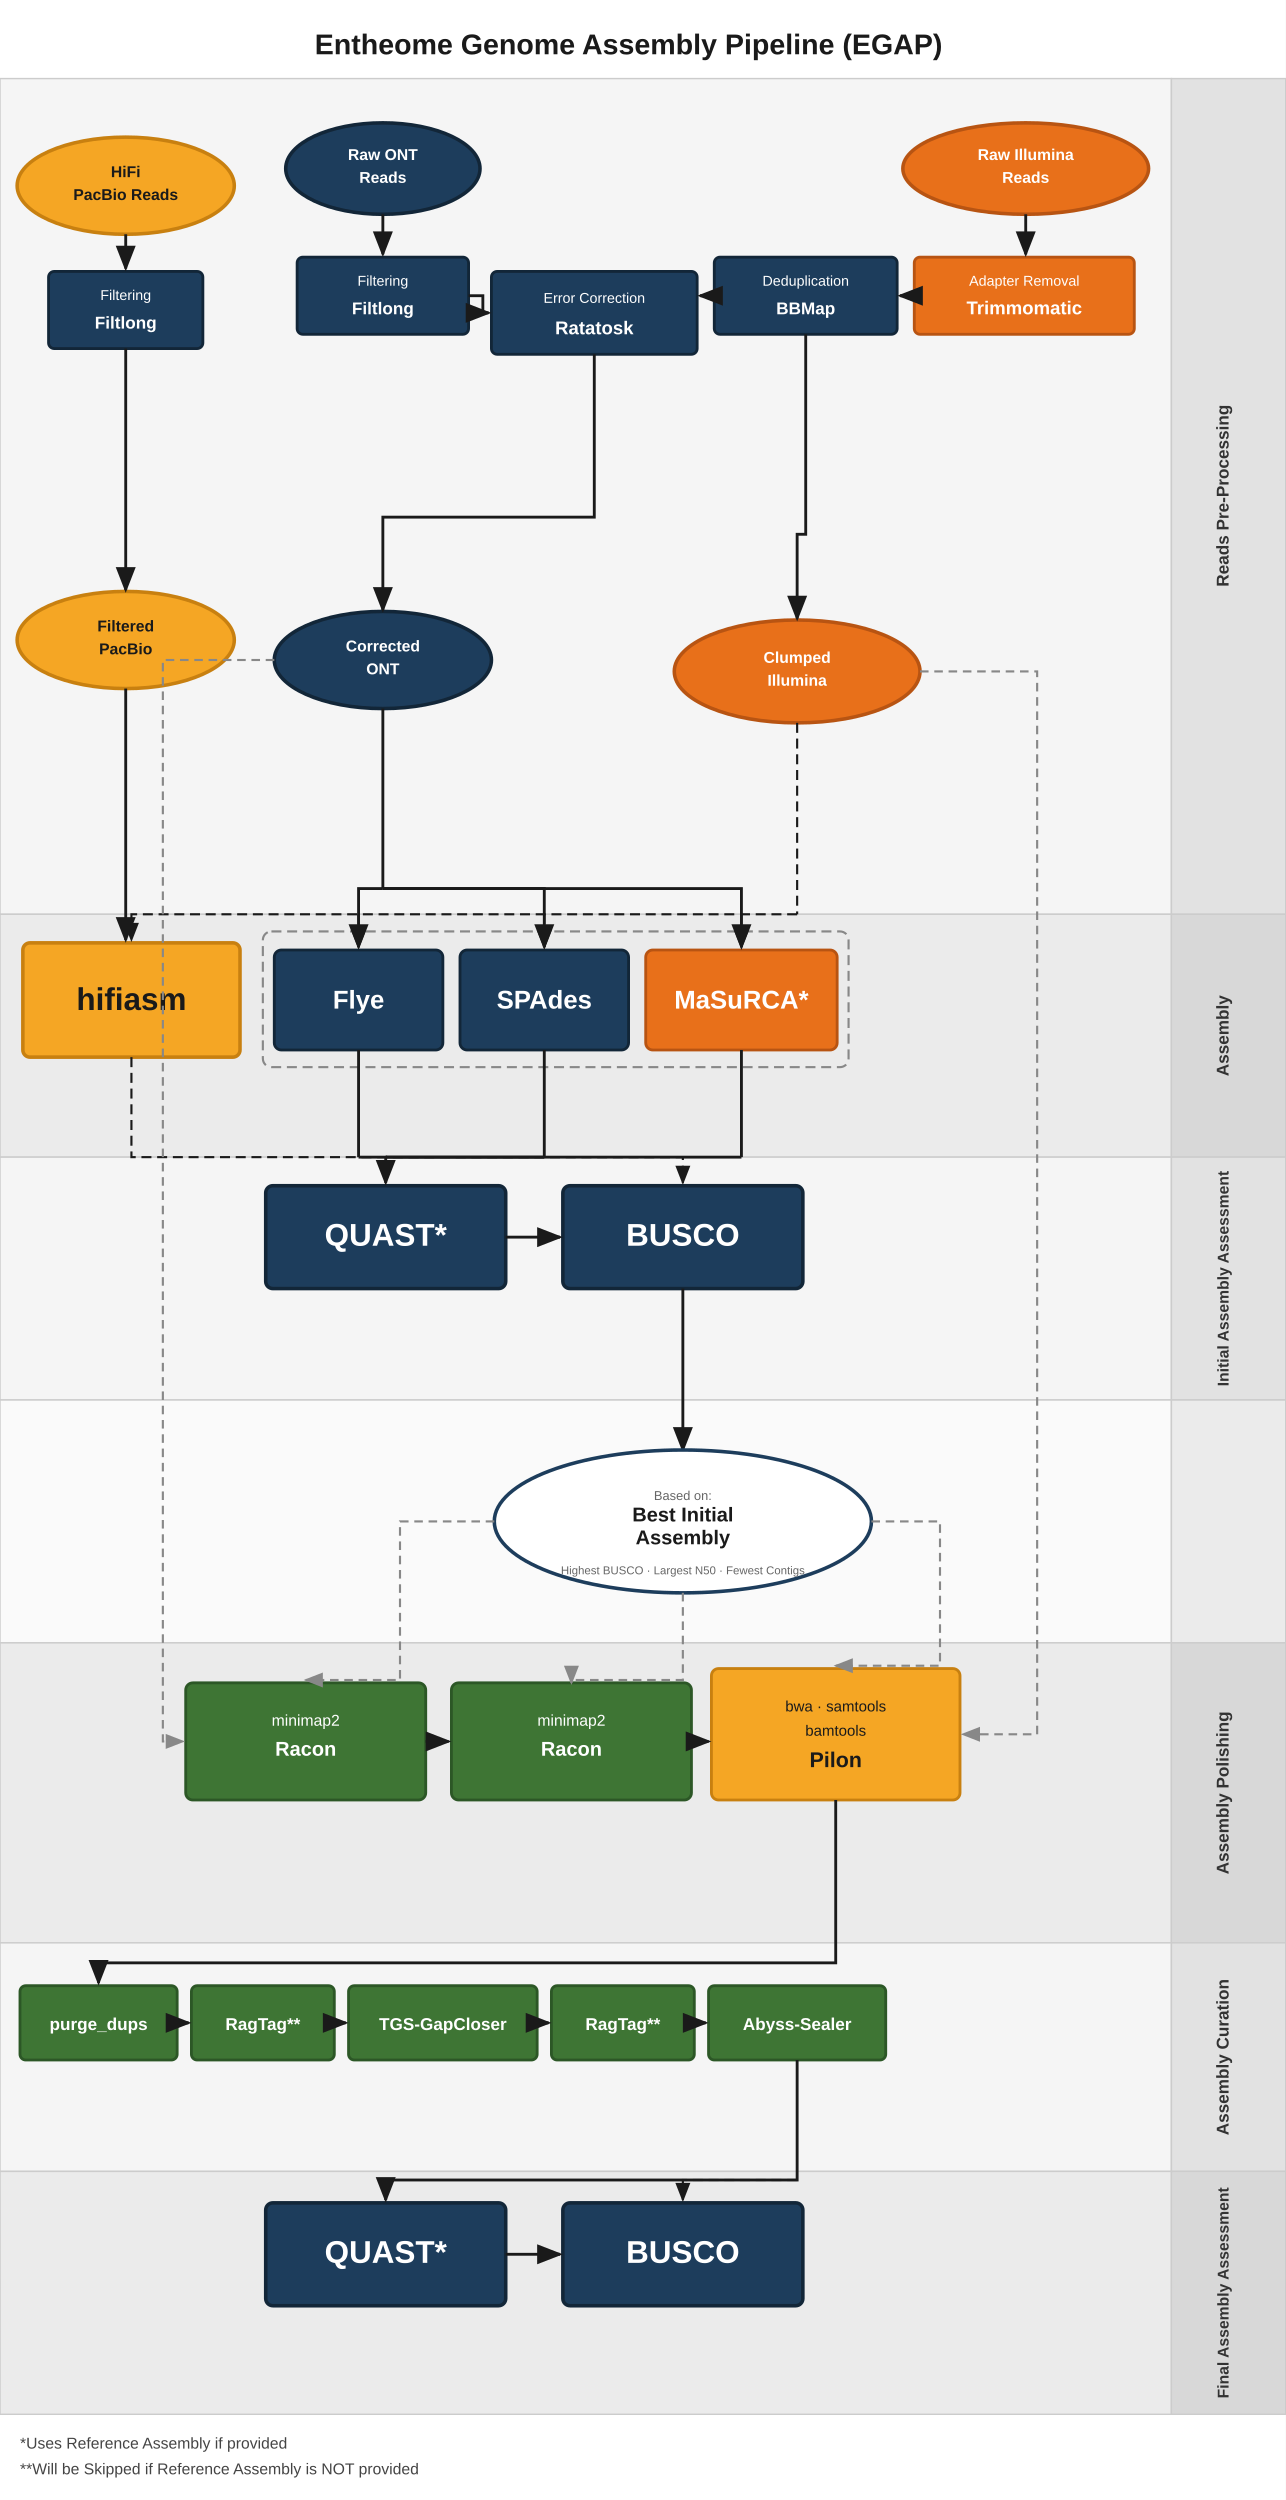
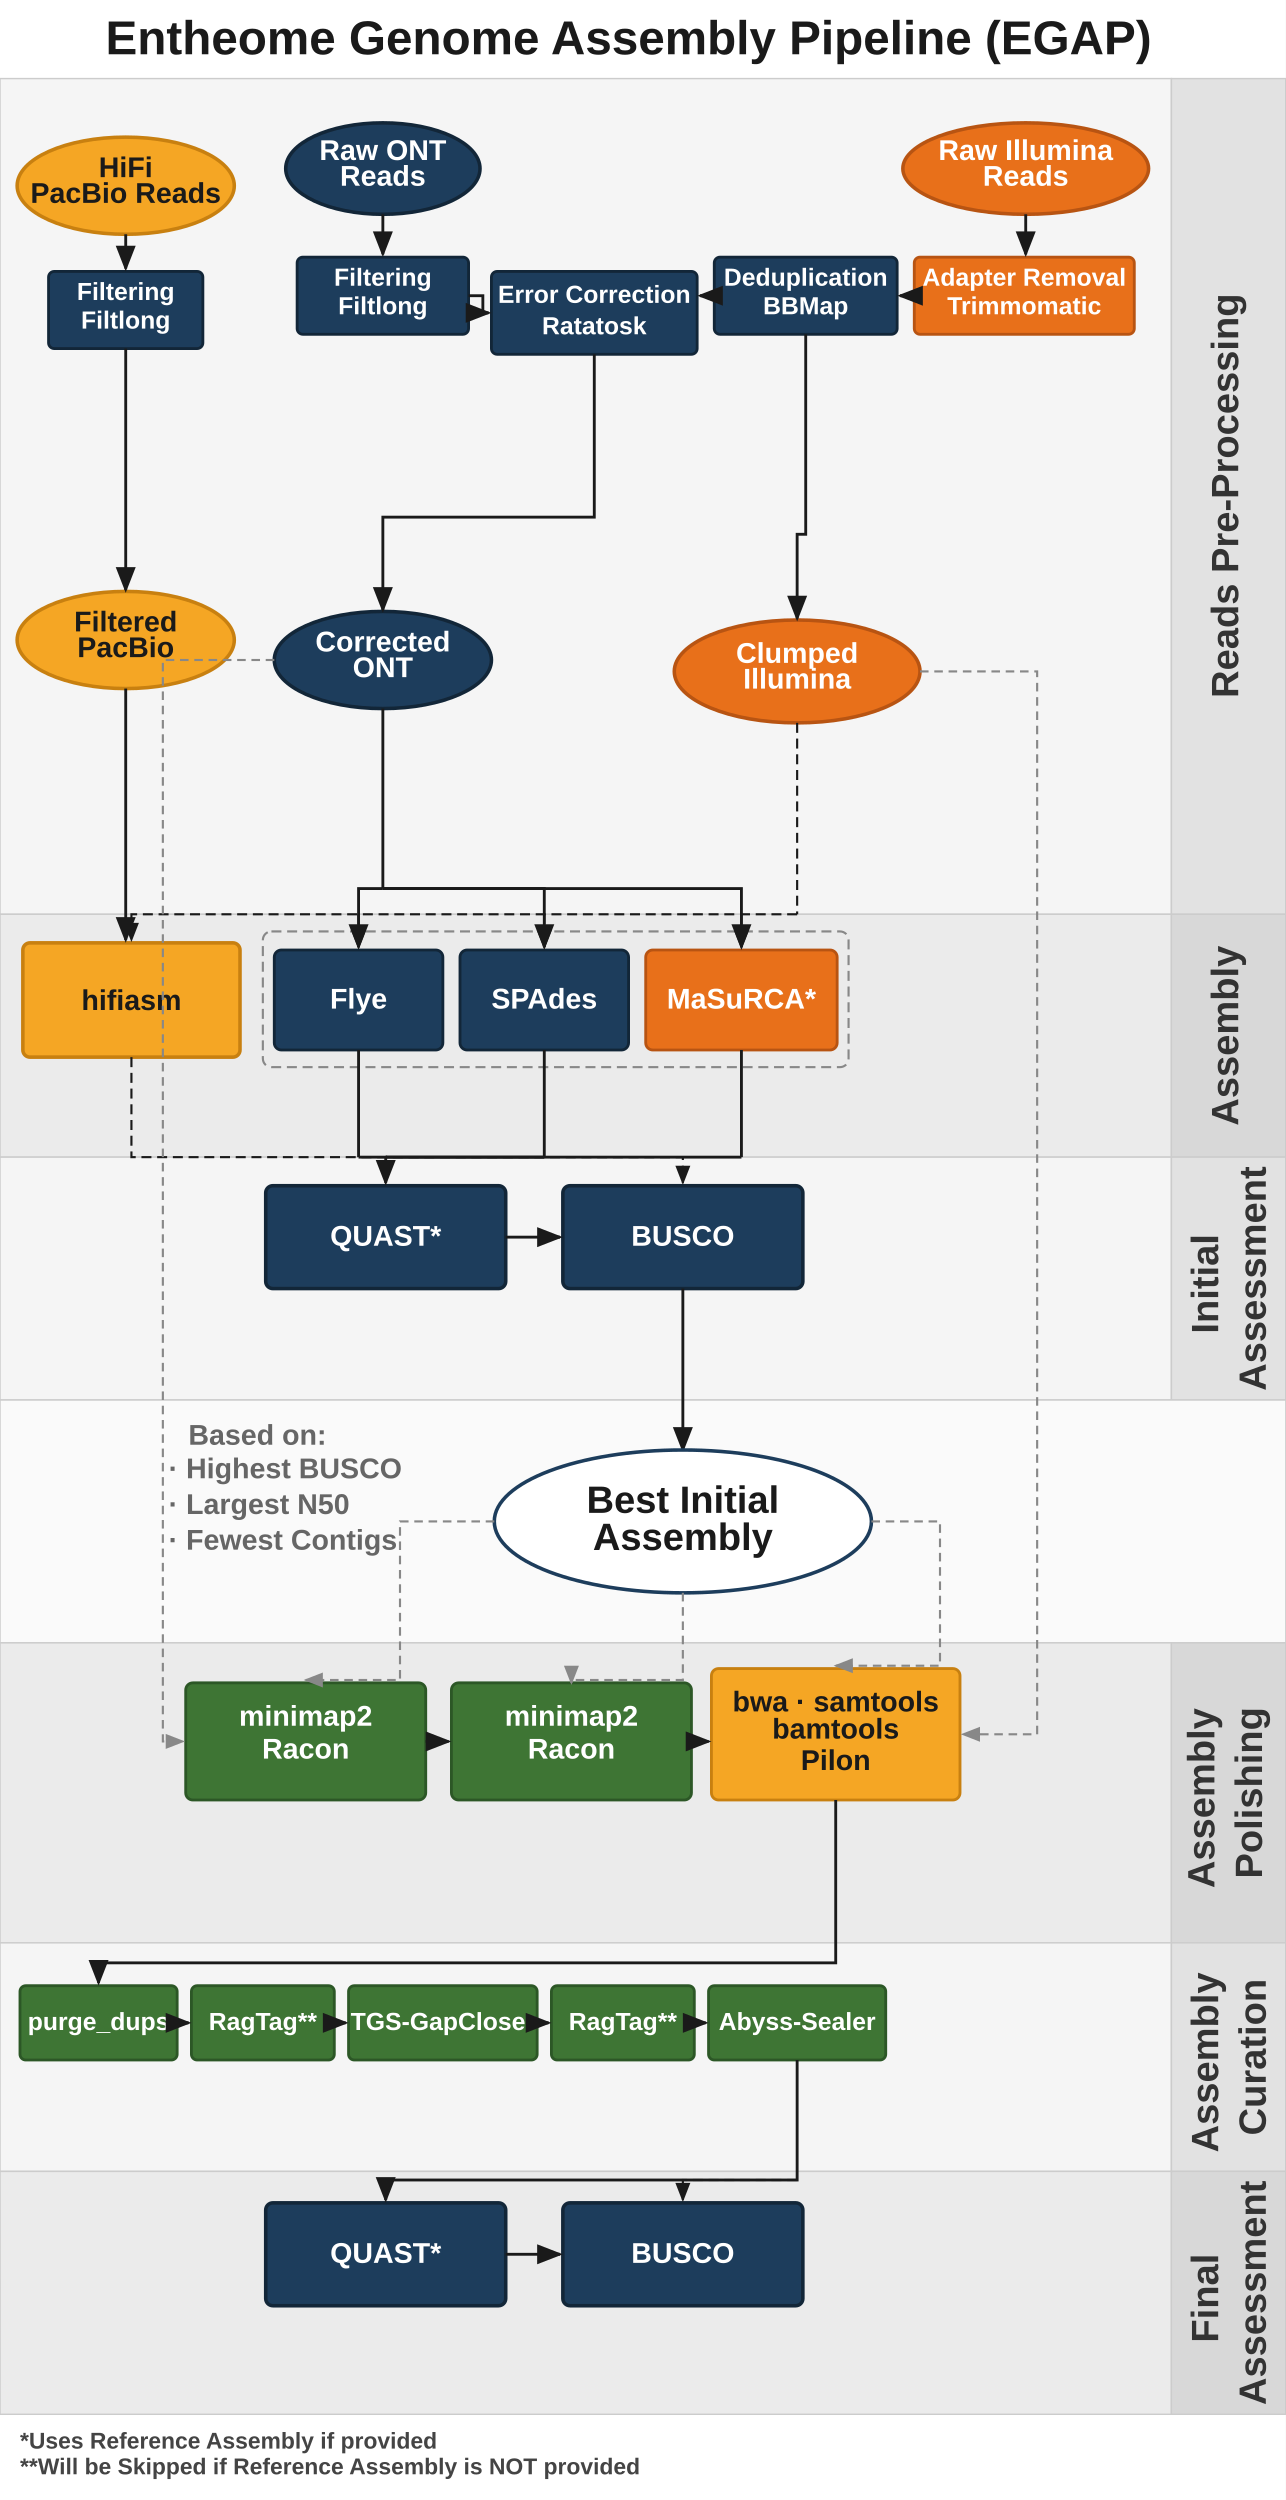
- <svg xmlns="http://www.w3.org/2000/svg" viewBox="0 0 900 1750" width="900" height="1750" font-family="Arial, Helvetica, sans-serif">
-   <defs>
+ <svg xmlns="http://www.w3.org/2000/svg" viewBox="0 0 900 1750" width="900" height="1750" font-family="Arial, Helvetica, sans-serif" version="1.1" id="svg82">
+   <defs id="defs2">
    <marker id="arr" markerWidth="9" markerHeight="7" refX="8" refY="3.5" orient="auto">
-       <polygon points="0 0,9 3.5,0 7" fill="#1A1A1A" />
+       <polygon points="0 0,9 3.5,0 7" fill="#1A1A1A" id="polygon1" />
    </marker>
    <marker id="arr-g" markerWidth="9" markerHeight="7" refX="8" refY="3.5" orient="auto">
-       <polygon points="0 0,9 3.5,0 7" fill="#888888" />
+       <polygon points="0 0,9 3.5,0 7" fill="#888888" id="polygon2" />
    </marker>
  </defs>
-   <rect width="900" height="1750" fill="#FFFFFF" />
-   <text x="440" y="38" text-anchor="middle" font-size="20" font-weight="bold" fill="#1A1A1A">
-     Entheome Genome Assembly Pipeline (EGAP)
+   <rect width="900" height="1750" fill="#FFFFFF" id="rect2" />
+   <text x="440" y="38" text-anchor="middle" font-size="20" font-weight="bold" fill="#1a1a1a" id="text2" style="font-style:normal;font-variant:normal;font-weight:bold;font-stretch:normal;font-size:33.333px;font-family:Arial;-inkscape-font-specification:'Arial Bold'">Entheome Genome Assembly Pipeline (EGAP)</text>
+   <rect x="0" y="55" width="820" height="585" fill="#F5F5F5" stroke="#CCCCCC" stroke-width="1" id="rect3" />
+   <rect x="820" y="55" width="80" height="585" fill="#E2E2E2" stroke="#CCCCCC" stroke-width="1" id="rect4" />
+   <text transform="rotate(-90)" x="-347" y="866.738" text-anchor="middle" font-size="12" font-weight="bold" fill="#333333" id="text4" style="font-style:normal;font-variant:normal;font-weight:bold;font-stretch:normal;font-size:26.667px;font-family:Arial;-inkscape-font-specification:'Arial Bold'">Reads Pre-Processing</text>
+   <rect x="0" y="640" width="820" height="170" fill="#EBEBEB" stroke="#CCCCCC" stroke-width="1" id="rect5" />
+   <rect x="820" y="640" width="80" height="170" fill="#D8D8D8" stroke="#CCCCCC" stroke-width="1" id="rect6" />
+   <text transform="rotate(-90)" x="-725" y="866.738" text-anchor="middle" font-size="12" font-weight="bold" fill="#333333" id="text6" style="font-style:normal;font-variant:normal;font-weight:bold;font-stretch:normal;font-size:26.667px;font-family:Arial;-inkscape-font-specification:'Arial Bold'">Assembly</text>
+   <rect x="0" y="810" width="820" height="170" fill="#F5F5F5" stroke="#CCCCCC" stroke-width="1" id="rect7" />
+   <rect x="820" y="810" width="80" height="170" fill="#E2E2E2" stroke="#CCCCCC" stroke-width="1" id="rect8" />
+   <text transform="rotate(-90)" x="-895" y="852.721" text-anchor="middle" font-size="11" font-weight="bold" fill="#333333" id="text8" style="font-style:normal;font-variant:normal;font-weight:bold;font-stretch:normal;font-size:26.667px;font-family:Arial;-inkscape-font-specification:'Arial Bold'">
+     <tspan x="-895" y="852.721" id="tspan84">Initial</tspan>
+     <tspan id="tspan83" x="-895" y="886.055">Assessment</tspan>
  </text>
-   <rect x="0" y="55" width="820" height="585" fill="#F5F5F5" stroke="#CCCCCC" stroke-width="1" />
-   <rect x="820" y="55" width="80" height="585" fill="#E2E2E2" stroke="#CCCCCC" stroke-width="1" />
-   <text transform="rotate(-90,860,347)" x="860" y="347" text-anchor="middle" font-size="12" font-weight="bold" fill="#333">Reads Pre-Processing</text>
-   <rect x="0" y="640" width="820" height="170" fill="#EBEBEB" stroke="#CCCCCC" stroke-width="1" />
-   <rect x="820" y="640" width="80" height="170" fill="#D8D8D8" stroke="#CCCCCC" stroke-width="1" />
-   <text transform="rotate(-90,860,725)" x="860" y="725" text-anchor="middle" font-size="12" font-weight="bold" fill="#333">Assembly</text>
-   <rect x="0" y="810" width="820" height="170" fill="#F5F5F5" stroke="#CCCCCC" stroke-width="1" />
-   <rect x="820" y="810" width="80" height="170" fill="#E2E2E2" stroke="#CCCCCC" stroke-width="1" />
-   <text transform="rotate(-90,860,895)" x="860" y="895" text-anchor="middle" font-size="11" font-weight="bold" fill="#333">Initial Assembly Assessment</text>
-   <rect x="0" y="980" width="820" height="170" fill="#FAFAFA" stroke="#CCCCCC" stroke-width="1" />
-   <rect x="820" y="980" width="80" height="170" fill="#EBEBEB" stroke="#CCCCCC" stroke-width="1" />
-   <rect x="0" y="1150" width="820" height="210" fill="#EBEBEB" stroke="#CCCCCC" stroke-width="1" />
-   <rect x="820" y="1150" width="80" height="210" fill="#D8D8D8" stroke="#CCCCCC" stroke-width="1" />
-   <text transform="rotate(-90,860,1255)" x="860" y="1255" text-anchor="middle" font-size="12" font-weight="bold" fill="#333">Assembly Polishing</text>
-   <rect x="0" y="1360" width="820" height="160" fill="#F5F5F5" stroke="#CCCCCC" stroke-width="1" />
-   <rect x="820" y="1360" width="80" height="160" fill="#E2E2E2" stroke="#CCCCCC" stroke-width="1" />
-   <text transform="rotate(-90,860,1440)" x="860" y="1440" text-anchor="middle" font-size="12" font-weight="bold" fill="#333">Assembly Curation</text>
-   <rect x="0" y="1520" width="820" height="170" fill="#EBEBEB" stroke="#CCCCCC" stroke-width="1" />
-   <rect x="820" y="1520" width="80" height="170" fill="#D8D8D8" stroke="#CCCCCC" stroke-width="1" />
-   <text transform="rotate(-90,860,1605)" x="860" y="1605" text-anchor="middle" font-size="11" font-weight="bold" fill="#333">Final Assembly Assessment</text>
-   <ellipse cx="88" cy="130" rx="76" ry="34" fill="#F5A624" stroke="#C88010" stroke-width="2.5" />
-   <text x="88" y="124" text-anchor="middle" font-size="11" font-weight="bold" fill="#1A1A1A">HiFi</text>
-   <text x="88" y="140" text-anchor="middle" font-size="11" font-weight="bold" fill="#1A1A1A">PacBio Reads</text>
-   <ellipse cx="268" cy="118" rx="68" ry="32" fill="#1D3D5C" stroke="#122638" stroke-width="2.5" />
-   <text x="268" y="112" text-anchor="middle" font-size="11" font-weight="bold" fill="#FFFFFF">Raw ONT</text>
-   <text x="268" y="128" text-anchor="middle" font-size="11" font-weight="bold" fill="#FFFFFF">Reads</text>
-   <ellipse cx="718" cy="118" rx="86" ry="32" fill="#E8701A" stroke="#B85412" stroke-width="2.5" />
-   <text x="718" y="112" text-anchor="middle" font-size="11" font-weight="bold" fill="#FFFFFF">Raw Illumina</text>
-   <text x="718" y="128" text-anchor="middle" font-size="11" font-weight="bold" fill="#FFFFFF">Reads</text>
-   <rect x="34" y="190" width="108" height="54" rx="4" fill="#1D3D5C" stroke="#122638" stroke-width="2" />
-   <text x="88" y="210" text-anchor="middle" font-size="10" fill="#FFFFFF">Filtering</text>
-   <text x="88" y="230" text-anchor="middle" font-size="12" font-weight="bold" fill="#FFFFFF">Filtlong</text>
-   <rect x="208" y="180" width="120" height="54" rx="4" fill="#1D3D5C" stroke="#122638" stroke-width="2" />
-   <text x="268" y="200" text-anchor="middle" font-size="10" fill="#FFFFFF">Filtering</text>
-   <text x="268" y="220" text-anchor="middle" font-size="12" font-weight="bold" fill="#FFFFFF">Filtlong</text>
-   <rect x="344" y="190" width="144" height="58" rx="4" fill="#1D3D5C" stroke="#122638" stroke-width="2" />
-   <text x="416" y="212" text-anchor="middle" font-size="10" fill="#FFFFFF">Error Correction</text>
-   <text x="416" y="234" text-anchor="middle" font-size="13" font-weight="bold" fill="#FFFFFF">Ratatosk</text>
-   <rect x="500" y="180" width="128" height="54" rx="4" fill="#1D3D5C" stroke="#122638" stroke-width="2" />
-   <text x="564" y="200" text-anchor="middle" font-size="10" fill="#FFFFFF">Deduplication</text>
-   <text x="564" y="220" text-anchor="middle" font-size="12" font-weight="bold" fill="#FFFFFF">BBMap</text>
-   <rect x="640" y="180" width="154" height="54" rx="4" fill="#E8701A" stroke="#B85412" stroke-width="2" />
-   <text x="717" y="200" text-anchor="middle" font-size="10" fill="#FFFFFF">Adapter Removal</text>
-   <text x="717" y="220" text-anchor="middle" font-size="13" font-weight="bold" fill="#FFFFFF">Trimmomatic</text>
-   <line x1="88" y1="164" x2="88" y2="188" stroke="#1A1A1A" stroke-width="2" marker-end="url(#arr)" />
-   <line x1="268" y1="150" x2="268" y2="178" stroke="#1A1A1A" stroke-width="2" marker-end="url(#arr)" />
-   <line x1="718" y1="150" x2="718" y2="178" stroke="#1A1A1A" stroke-width="2" marker-end="url(#arr)" />
-   <polyline points="328,207 338,207 338,219 342,219" fill="none" stroke="#1A1A1A" stroke-width="2" marker-end="url(#arr)" />
-   <line x1="640" y1="207" x2="630" y2="207" stroke="#1A1A1A" stroke-width="2" marker-end="url(#arr)" />
-   <line x1="500" y1="207" x2="490" y2="207" stroke="#1A1A1A" stroke-width="2" marker-end="url(#arr)" />
-   <ellipse cx="88" cy="448" rx="76" ry="34" fill="#F5A624" stroke="#C88010" stroke-width="2.5" />
-   <text x="88" y="442" text-anchor="middle" font-size="11" font-weight="bold" fill="#1A1A1A">Filtered</text>
-   <text x="88" y="458" text-anchor="middle" font-size="11" font-weight="bold" fill="#1A1A1A">PacBio</text>
-   <ellipse cx="268" cy="462" rx="76" ry="34" fill="#1D3D5C" stroke="#122638" stroke-width="2.5" />
-   <text x="268" y="456" text-anchor="middle" font-size="11" font-weight="bold" fill="#FFFFFF">Corrected</text>
-   <text x="268" y="472" text-anchor="middle" font-size="11" font-weight="bold" fill="#FFFFFF">ONT</text>
-   <ellipse cx="558" cy="470" rx="86" ry="36" fill="#E8701A" stroke="#B85412" stroke-width="2.5" />
-   <text x="558" y="464" text-anchor="middle" font-size="11" font-weight="bold" fill="#FFFFFF">Clumped</text>
-   <text x="558" y="480" text-anchor="middle" font-size="11" font-weight="bold" fill="#FFFFFF">Illumina</text>
-   <line x1="88" y1="244" x2="88" y2="413" stroke="#1A1A1A" stroke-width="2" marker-end="url(#arr)" />
-   <polyline points="416,248 416,362 268,362 268,427" fill="none" stroke="#1A1A1A" stroke-width="2" marker-end="url(#arr)" />
-   <polyline points="564,234 564,374 558,374 558,433" fill="none" stroke="#1A1A1A" stroke-width="2" marker-end="url(#arr)" />
-   <rect x="16" y="660" width="152" height="80" rx="5" fill="#F5A624" stroke="#C88010" stroke-width="2.5" />
-   <text x="92" y="707" text-anchor="middle" font-size="22" font-weight="bold" fill="#1A1A1A">hifiasm</text>
-   <rect x="192" y="665" width="118" height="70" rx="5" fill="#1D3D5C" stroke="#122638" stroke-width="2" />
-   <text x="251" y="706" text-anchor="middle" font-size="18" font-weight="bold" fill="#FFFFFF">Flye</text>
-   <rect x="322" y="665" width="118" height="70" rx="5" fill="#1D3D5C" stroke="#122638" stroke-width="2" />
-   <text x="381" y="706" text-anchor="middle" font-size="18" font-weight="bold" fill="#FFFFFF">SPAdes</text>
-   <rect x="452" y="665" width="134" height="70" rx="5" fill="#E8701A" stroke="#B85412" stroke-width="2" />
-   <text x="519" y="706" text-anchor="middle" font-size="18" font-weight="bold" fill="#FFFFFF">MaSuRCA*</text>
-   <rect x="184" y="652" width="410" height="95" rx="6" fill="none" stroke="#888888" stroke-width="1.5" stroke-dasharray="7,4" />
-   <line x1="88" y1="482" x2="88" y2="658" stroke="#1A1A1A" stroke-width="2" marker-end="url(#arr)" />
-   <line x1="268" y1="496" x2="268" y2="622" stroke="#1A1A1A" stroke-width="2" />
-   <polyline points="268,622 251,622 251,663" fill="none" stroke="#1A1A1A" stroke-width="2" marker-end="url(#arr)" />
-   <polyline points="268,622 381,622 381,663" fill="none" stroke="#1A1A1A" stroke-width="2" marker-end="url(#arr)" />
-   <polyline points="268,622 519,622 519,663" fill="none" stroke="#1A1A1A" stroke-width="2" marker-end="url(#arr)" />
-   <line x1="558" y1="506" x2="558" y2="640" stroke="#1A1A1A" stroke-width="1.5" stroke-dasharray="7,4" />
-   <polyline points="558,640 92,640 92,658" fill="none" stroke="#1A1A1A" stroke-width="1.5" stroke-dasharray="7,4" marker-end="url(#arr)" />
-   <line x1="251" y1="640" x2="251" y2="663" stroke="#1A1A1A" stroke-width="1.5" stroke-dasharray="7,4" marker-end="url(#arr)" />
-   <line x1="381" y1="640" x2="381" y2="663" stroke="#1A1A1A" stroke-width="1.5" stroke-dasharray="7,4" marker-end="url(#arr)" />
-   <line x1="519" y1="640" x2="519" y2="663" stroke="#1A1A1A" stroke-width="1.5" stroke-dasharray="7,4" marker-end="url(#arr)" />
-   <rect x="186" y="830" width="168" height="72" rx="5" fill="#1D3D5C" stroke="#122638" stroke-width="2.5" />
-   <text x="270" y="872" text-anchor="middle" font-size="22" font-weight="bold" fill="#FFFFFF">QUAST*</text>
-   <rect x="394" y="830" width="168" height="72" rx="5" fill="#1D3D5C" stroke="#122638" stroke-width="2.5" />
-   <text x="478" y="872" text-anchor="middle" font-size="22" font-weight="bold" fill="#FFFFFF">BUSCO</text>
-   <line x1="251" y1="735" x2="251" y2="810" stroke="#1A1A1A" stroke-width="2" />
-   <polyline points="251,810 270,810 270,828" fill="none" stroke="#1A1A1A" stroke-width="2" marker-end="url(#arr)" />
-   <line x1="381" y1="735" x2="381" y2="810" stroke="#1A1A1A" stroke-width="2" />
-   <polyline points="381,810 270,810" fill="none" stroke="#1A1A1A" stroke-width="2" />
-   <line x1="519" y1="735" x2="519" y2="810" stroke="#1A1A1A" stroke-width="2" />
-   <polyline points="519,810 270,810" fill="none" stroke="#1A1A1A" stroke-width="2" />
-   <polyline points="92,740 92,810 478,810 478,828" fill="none" stroke="#1A1A1A" stroke-width="1.5" stroke-dasharray="7,4" marker-end="url(#arr)" />
-   <line x1="354" y1="866" x2="392" y2="866" stroke="#1A1A1A" stroke-width="2" marker-end="url(#arr)" />
-   <line x1="478" y1="902" x2="478" y2="1015" stroke="#1A1A1A" stroke-width="2" marker-end="url(#arr)" />
-   <ellipse cx="478" cy="1065" rx="132" ry="50" fill="#FFFFFF" stroke="#1D3D5C" stroke-width="2.5" />
-   <text x="478" y="1050" text-anchor="middle" font-size="9" fill="#666666">Based on:</text>
-   <text x="478" y="1065" text-anchor="middle" font-size="14" font-weight="bold" fill="#1A1A1A">Best Initial</text>
-   <text x="478" y="1081" text-anchor="middle" font-size="14" font-weight="bold" fill="#1A1A1A">Assembly</text>
-   <text x="478" y="1102" text-anchor="middle" font-size="8" fill="#666666">Highest BUSCO  ·  Largest N50  ·  Fewest Contigs</text>
-   <rect x="130" y="1178" width="168" height="82" rx="5" fill="#3E7534" stroke="#2C5726" stroke-width="2" />
-   <text x="214" y="1208" text-anchor="middle" font-size="11" fill="#FFFFFF">minimap2</text>
-   <text x="214" y="1229" text-anchor="middle" font-size="14" font-weight="bold" fill="#FFFFFF">Racon</text>
-   <rect x="316" y="1178" width="168" height="82" rx="5" fill="#3E7534" stroke="#2C5726" stroke-width="2" />
-   <text x="400" y="1208" text-anchor="middle" font-size="11" fill="#FFFFFF">minimap2</text>
-   <text x="400" y="1229" text-anchor="middle" font-size="14" font-weight="bold" fill="#FFFFFF">Racon</text>
-   <rect x="498" y="1168" width="174" height="92" rx="5" fill="#F5A624" stroke="#C88010" stroke-width="2" />
-   <text x="585" y="1198" text-anchor="middle" font-size="10.5" fill="#1A1A1A">bwa  ·  samtools</text>
-   <text x="585" y="1215" text-anchor="middle" font-size="10.5" fill="#1A1A1A">bamtools</text>
-   <text x="585" y="1237" text-anchor="middle" font-size="15" font-weight="bold" fill="#1A1A1A">Pilon</text>
-   <polyline points="346,1065 280,1065 280,1176 214,1176" fill="none" stroke="#888888" stroke-width="1.5" stroke-dasharray="6,4" marker-end="url(#arr-g)" />
-   <polyline points="478,1115 478,1176 400,1176 400,1178" fill="none" stroke="#888888" stroke-width="1.5" stroke-dasharray="6,4" marker-end="url(#arr-g)" />
-   <polyline points="610,1065 658,1065 658,1166 585,1166" fill="none" stroke="#888888" stroke-width="1.5" stroke-dasharray="6,4" marker-end="url(#arr-g)" />
-   <polyline points="192,462 114,462 114,1219 128,1219" fill="none" stroke="#888888" stroke-width="1.5" stroke-dasharray="6,4" marker-end="url(#arr-g)" />
-   <polyline points="644,470 726,470 726,1214 674,1214" fill="none" stroke="#888888" stroke-width="1.5" stroke-dasharray="6,4" marker-end="url(#arr-g)" />
-   <line x1="298" y1="1219" x2="314" y2="1219" stroke="#1A1A1A" stroke-width="2" marker-end="url(#arr)" />
-   <line x1="484" y1="1219" x2="496" y2="1219" stroke="#1A1A1A" stroke-width="2" marker-end="url(#arr)" />
-   <rect x="14" y="1390" width="110" height="52" rx="4" fill="#3E7534" stroke="#2C5726" stroke-width="2" />
-   <text x="69" y="1421" text-anchor="middle" font-size="12" font-weight="bold" fill="#FFFFFF">purge_dups</text>
-   <rect x="134" y="1390" width="100" height="52" rx="4" fill="#3E7534" stroke="#2C5726" stroke-width="2" />
-   <text x="184" y="1421" text-anchor="middle" font-size="12" font-weight="bold" fill="#FFFFFF">RagTag**</text>
-   <rect x="244" y="1390" width="132" height="52" rx="4" fill="#3E7534" stroke="#2C5726" stroke-width="2" />
-   <text x="310" y="1421" text-anchor="middle" font-size="12" font-weight="bold" fill="#FFFFFF">TGS-GapCloser</text>
-   <rect x="386" y="1390" width="100" height="52" rx="4" fill="#3E7534" stroke="#2C5726" stroke-width="2" />
-   <text x="436" y="1421" text-anchor="middle" font-size="12" font-weight="bold" fill="#FFFFFF">RagTag**</text>
-   <rect x="496" y="1390" width="124" height="52" rx="4" fill="#3E7534" stroke="#2C5726" stroke-width="2" />
-   <text x="558" y="1421" text-anchor="middle" font-size="12" font-weight="bold" fill="#FFFFFF">Abyss-Sealer</text>
-   <polyline points="585,1260 585,1374 69,1374 69,1388" fill="none" stroke="#1A1A1A" stroke-width="2" marker-end="url(#arr)" />
-   <line x1="124" y1="1416" x2="132" y2="1416" stroke="#1A1A1A" stroke-width="2" marker-end="url(#arr)" />
-   <line x1="234" y1="1416" x2="242" y2="1416" stroke="#1A1A1A" stroke-width="2" marker-end="url(#arr)" />
-   <line x1="376" y1="1416" x2="384" y2="1416" stroke="#1A1A1A" stroke-width="2" marker-end="url(#arr)" />
-   <line x1="486" y1="1416" x2="494" y2="1416" stroke="#1A1A1A" stroke-width="2" marker-end="url(#arr)" />
-   <rect x="186" y="1542" width="168" height="72" rx="5" fill="#1D3D5C" stroke="#122638" stroke-width="2.5" />
-   <text x="270" y="1584" text-anchor="middle" font-size="22" font-weight="bold" fill="#FFFFFF">QUAST*</text>
-   <rect x="394" y="1542" width="168" height="72" rx="5" fill="#1D3D5C" stroke="#122638" stroke-width="2.5" />
-   <text x="478" y="1584" text-anchor="middle" font-size="22" font-weight="bold" fill="#FFFFFF">BUSCO</text>
-   <polyline points="558,1442 558,1526 270,1526 270,1540" fill="none" stroke="#1A1A1A" stroke-width="2" marker-end="url(#arr)" />
-   <polyline points="558,1526 478,1526 478,1540" fill="none" stroke="#1A1A1A" stroke-width="1.5" stroke-dasharray="7,4" marker-end="url(#arr)" />
-   <line x1="354" y1="1578" x2="392" y2="1578" stroke="#1A1A1A" stroke-width="2" marker-end="url(#arr)" />
-   <text x="14" y="1714" font-size="11" fill="#444444">*Uses Reference Assembly if provided</text>
-   <text x="14" y="1732" font-size="11" fill="#444444">**Will be Skipped if Reference Assembly is NOT provided</text>
+   <rect x="0.024" y="980.024" width="900.072" height="169.952" fill="#fafafa" stroke="#cccccc" stroke-width="1" id="rect9" />
+   <rect x="0" y="1150" width="820" height="210" fill="#EBEBEB" stroke="#CCCCCC" stroke-width="1" id="rect11" />
+   <rect x="820" y="1150" width="80" height="210" fill="#D8D8D8" stroke="#CCCCCC" stroke-width="1" id="rect12" />
+   <text transform="rotate(-90)" x="-1255" y="850.072" text-anchor="middle" font-size="12" font-weight="bold" fill="#333333" id="text12" style="font-style:normal;font-variant:normal;font-weight:bold;font-stretch:normal;font-size:26.667px;font-family:Arial;-inkscape-font-specification:'Arial Bold'">
+     <tspan id="tspan85" x="-1255" y="850.072">Assembly</tspan>
+     <tspan id="tspan86" x="-1255" y="883.405">Polishing</tspan>
+   </text>
+   <rect x="0" y="1360" width="820" height="160" fill="#F5F5F5" stroke="#CCCCCC" stroke-width="1" id="rect13" />
+   <rect x="820" y="1360" width="80" height="160" fill="#E2E2E2" stroke="#CCCCCC" stroke-width="1" id="rect14" />
+   <text transform="rotate(-90)" x="-1440" y="852.715" text-anchor="middle" font-size="12" font-weight="bold" fill="#333333" id="text14" style="font-style:normal;font-variant:normal;font-weight:bold;font-stretch:normal;font-size:26.667px;font-family:Arial;-inkscape-font-specification:'Arial Bold'">
+     <tspan id="tspan87" x="-1440" y="852.715">Assembly</tspan>
+     <tspan id="tspan88" x="-1440" y="886.048">Curation</tspan>
+   </text>
+   <rect x="0" y="1520" width="820" height="170" fill="#EBEBEB" stroke="#CCCCCC" stroke-width="1" id="rect15" />
+   <rect x="820" y="1520" width="80" height="170" fill="#D8D8D8" stroke="#CCCCCC" stroke-width="1" id="rect16" />
+   <text transform="rotate(-90)" x="-1605" y="852.721" text-anchor="middle" font-size="11" font-weight="bold" fill="#333333" id="text16" style="font-style:normal;font-variant:normal;font-weight:bold;font-stretch:normal;font-size:26.667px;font-family:Arial;-inkscape-font-specification:'Arial Bold'">
+     <tspan id="tspan89" x="-1605" y="852.721">Final</tspan>
+     <tspan id="tspan90" x="-1605" y="886.055">Assessment</tspan>
+   </text>
+   <ellipse cx="88" cy="130" rx="76" ry="34" fill="#F5A624" stroke="#C88010" stroke-width="2.5" id="ellipse16" />
+   <text x="88" y="124" text-anchor="middle" font-size="11" font-weight="bold" fill="#1A1A1A" id="text17" style="-inkscape-font-specification:'Arial Bold';font-family:Arial;font-weight:bold;font-style:normal;font-stretch:normal;font-variant:normal;font-size:20px">HiFi</text>
+   <text x="88" y="142" text-anchor="middle" font-size="11" font-weight="bold" fill="#1a1a1a" id="text18" style="font-style:normal;font-variant:normal;font-weight:bold;font-stretch:normal;font-size:20px;font-family:Arial;-inkscape-font-specification:'Arial Bold'">PacBio Reads</text>
+   <ellipse cx="268" cy="118" rx="68" ry="32" fill="#1D3D5C" stroke="#122638" stroke-width="2.5" id="ellipse18" />
+   <text x="268" y="112" text-anchor="middle" font-size="11" font-weight="bold" fill="#FFFFFF" id="text19" style="-inkscape-font-specification:'Arial Bold';font-family:Arial;font-weight:bold;font-style:normal;font-stretch:normal;font-variant:normal;font-size:20px">Raw ONT</text>
+   <text x="268" y="130" text-anchor="middle" font-size="11" font-weight="bold" fill="#ffffff" id="text20" style="font-style:normal;font-variant:normal;font-weight:bold;font-stretch:normal;font-size:20px;font-family:Arial;-inkscape-font-specification:'Arial Bold'">Reads</text>
+   <ellipse cx="718" cy="118" rx="86" ry="32" fill="#E8701A" stroke="#B85412" stroke-width="2.5" id="ellipse20" />
+   <text x="718" y="112" text-anchor="middle" font-size="11" font-weight="bold" fill="#FFFFFF" id="text21" style="-inkscape-font-specification:'Arial Bold';font-family:Arial;font-weight:bold;font-style:normal;font-stretch:normal;font-variant:normal;font-size:20px">Raw Illumina</text>
+   <text x="718" y="130" text-anchor="middle" font-size="11" font-weight="bold" fill="#ffffff" id="text22" style="font-style:normal;font-variant:normal;font-weight:bold;font-stretch:normal;font-size:20px;font-family:Arial;-inkscape-font-specification:'Arial Bold'">Reads</text>
+   <rect x="34" y="190" width="108" height="54" rx="4" fill="#1D3D5C" stroke="#122638" stroke-width="2" id="rect22" />
+   <text x="88" y="210" text-anchor="middle" font-size="10" fill="#FFFFFF" id="text23" style="-inkscape-font-specification:'Arial Bold';font-family:Arial;font-weight:bold;font-style:normal;font-stretch:normal;font-variant:normal;font-size:17.333px">Filtering</text>
+   <text x="88" y="230" text-anchor="middle" font-size="12" font-weight="bold" fill="#FFFFFF" id="text24" style="-inkscape-font-specification:'Arial Bold';font-family:Arial;font-weight:bold;font-style:normal;font-stretch:normal;font-variant:normal;font-size:17.333px">Filtlong</text>
+   <rect x="208" y="180" width="120" height="54" rx="4" fill="#1D3D5C" stroke="#122638" stroke-width="2" id="rect24" />
+   <text x="268" y="200" text-anchor="middle" font-size="10" fill="#FFFFFF" id="text25" style="-inkscape-font-specification:'Arial Bold';font-family:Arial;font-weight:bold;font-style:normal;font-stretch:normal;font-variant:normal;font-size:17.333px">Filtering</text>
+   <text x="268" y="220" text-anchor="middle" font-size="12" font-weight="bold" fill="#FFFFFF" id="text26" style="-inkscape-font-specification:'Arial Bold';font-family:Arial;font-weight:bold;font-style:normal;font-stretch:normal;font-variant:normal;font-size:17.333px">Filtlong</text>
+   <rect x="344" y="190" width="144" height="58" rx="4" fill="#1D3D5C" stroke="#122638" stroke-width="2" id="rect26" />
+   <text x="416" y="212" text-anchor="middle" font-size="10" fill="#FFFFFF" id="text27" style="-inkscape-font-specification:'Arial Bold';font-family:Arial;font-weight:bold;font-style:normal;font-stretch:normal;font-variant:normal;font-size:17.333px">Error Correction</text>
+   <text x="416" y="234" text-anchor="middle" font-size="13" font-weight="bold" fill="#FFFFFF" id="text28" style="-inkscape-font-specification:'Arial Bold';font-family:Arial;font-weight:bold;font-style:normal;font-stretch:normal;font-variant:normal;font-size:17.333px">Ratatosk</text>
+   <rect x="500" y="180" width="128" height="54" rx="4" fill="#1D3D5C" stroke="#122638" stroke-width="2" id="rect28" />
+   <text x="564" y="200" text-anchor="middle" font-size="10" fill="#FFFFFF" id="text29" style="-inkscape-font-specification:'Arial Bold';font-family:Arial;font-weight:bold;font-style:normal;font-stretch:normal;font-variant:normal;font-size:17.333px">Deduplication</text>
+   <text x="564" y="220" text-anchor="middle" font-size="12" font-weight="bold" fill="#FFFFFF" id="text30" style="-inkscape-font-specification:'Arial Bold';font-family:Arial;font-weight:bold;font-style:normal;font-stretch:normal;font-variant:normal;font-size:17.333px">BBMap</text>
+   <rect x="640" y="180" width="154" height="54" rx="4" fill="#E8701A" stroke="#B85412" stroke-width="2" id="rect30" />
+   <text x="717" y="200" text-anchor="middle" font-size="10" fill="#FFFFFF" id="text31" style="-inkscape-font-specification:'Arial Bold';font-family:Arial;font-weight:bold;font-style:normal;font-stretch:normal;font-variant:normal;font-size:17.333px">Adapter Removal</text>
+   <text x="717" y="220" text-anchor="middle" font-size="13" font-weight="bold" fill="#FFFFFF" id="text32" style="-inkscape-font-specification:'Arial Bold';font-family:Arial;font-weight:bold;font-style:normal;font-stretch:normal;font-variant:normal;font-size:17.333px">Trimmomatic</text>
+   <line x1="88" y1="164" x2="88" y2="188" stroke="#1A1A1A" stroke-width="2" marker-end="url(#arr)" id="line32" />
+   <line x1="268" y1="150" x2="268" y2="178" stroke="#1A1A1A" stroke-width="2" marker-end="url(#arr)" id="line33" />
+   <line x1="718" y1="150" x2="718" y2="178" stroke="#1A1A1A" stroke-width="2" marker-end="url(#arr)" id="line34" />
+   <polyline points="328,207 338,207 338,219 342,219" fill="none" stroke="#1A1A1A" stroke-width="2" marker-end="url(#arr)" id="polyline34" />
+   <line x1="640" y1="207" x2="630" y2="207" stroke="#1A1A1A" stroke-width="2" marker-end="url(#arr)" id="line35" />
+   <line x1="500" y1="207" x2="490" y2="207" stroke="#1A1A1A" stroke-width="2" marker-end="url(#arr)" id="line36" />
+   <ellipse cx="88" cy="448" rx="76" ry="34" fill="#F5A624" stroke="#C88010" stroke-width="2.5" id="ellipse36" />
+   <text x="88" y="442" text-anchor="middle" font-size="11" font-weight="bold" fill="#1A1A1A" id="text36" style="-inkscape-font-specification:'Arial Bold';font-family:Arial;font-weight:bold;font-style:normal;font-stretch:normal;font-variant:normal;font-size:20px">Filtered</text>
+   <text x="88" y="460" text-anchor="middle" font-size="11" font-weight="bold" fill="#1a1a1a" id="text37" style="font-style:normal;font-variant:normal;font-weight:bold;font-stretch:normal;font-size:20px;font-family:Arial;-inkscape-font-specification:'Arial Bold'">PacBio</text>
+   <ellipse cx="268" cy="462" rx="76" ry="34" fill="#1D3D5C" stroke="#122638" stroke-width="2.5" id="ellipse37" />
+   <text x="268" y="456" text-anchor="middle" font-size="11" font-weight="bold" fill="#FFFFFF" id="text38" style="-inkscape-font-specification:'Arial Bold';font-family:Arial;font-weight:bold;font-style:normal;font-stretch:normal;font-variant:normal;font-size:20px">Corrected</text>
+   <text x="268" y="474" text-anchor="middle" font-size="11" font-weight="bold" fill="#ffffff" id="text39" style="font-style:normal;font-variant:normal;font-weight:bold;font-stretch:normal;font-size:20px;font-family:Arial;-inkscape-font-specification:'Arial Bold'">ONT</text>
+   <ellipse cx="558" cy="470" rx="86" ry="36" fill="#E8701A" stroke="#B85412" stroke-width="2.5" id="ellipse39" />
+   <text x="558" y="464" text-anchor="middle" font-size="11" font-weight="bold" fill="#FFFFFF" id="text40" style="-inkscape-font-specification:'Arial Bold';font-family:Arial;font-weight:bold;font-style:normal;font-stretch:normal;font-variant:normal;font-size:20px">Clumped</text>
+   <text x="558" y="482" text-anchor="middle" font-size="11" font-weight="bold" fill="#ffffff" id="text41" style="font-style:normal;font-variant:normal;font-weight:bold;font-stretch:normal;font-size:20px;font-family:Arial;-inkscape-font-specification:'Arial Bold'">Illumina</text>
+   <line x1="88" y1="244" x2="88" y2="413" stroke="#1A1A1A" stroke-width="2" marker-end="url(#arr)" id="line41" />
+   <polyline points="416,248 416,362 268,362 268,427" fill="none" stroke="#1A1A1A" stroke-width="2" marker-end="url(#arr)" id="polyline41" />
+   <polyline points="564,234 564,374 558,374 558,433" fill="none" stroke="#1A1A1A" stroke-width="2" marker-end="url(#arr)" id="polyline42" />
+   <rect x="16" y="660" width="152" height="80" rx="5" fill="#F5A624" stroke="#C88010" stroke-width="2.5" id="rect42" />
+   <text x="92" y="707" text-anchor="middle" font-size="22" font-weight="bold" fill="#1A1A1A" id="text42" style="-inkscape-font-specification:'Arial Bold';font-family:Arial;font-weight:bold;font-style:normal;font-stretch:normal;font-variant:normal;font-size:20px">hifiasm</text>
+   <rect x="192" y="665" width="118" height="70" rx="5" fill="#1D3D5C" stroke="#122638" stroke-width="2" id="rect43" />
+   <text x="251" y="706" text-anchor="middle" font-size="18" font-weight="bold" fill="#FFFFFF" id="text43" style="-inkscape-font-specification:'Arial Bold';font-family:Arial;font-weight:bold;font-style:normal;font-stretch:normal;font-variant:normal;font-size:20px">Flye</text>
+   <rect x="322" y="665" width="118" height="70" rx="5" fill="#1D3D5C" stroke="#122638" stroke-width="2" id="rect44" />
+   <text x="381" y="706" text-anchor="middle" font-size="18" font-weight="bold" fill="#FFFFFF" id="text44" style="-inkscape-font-specification:'Arial Bold';font-family:Arial;font-weight:bold;font-style:normal;font-stretch:normal;font-variant:normal;font-size:20px">SPAdes</text>
+   <rect x="452" y="665" width="134" height="70" rx="5" fill="#E8701A" stroke="#B85412" stroke-width="2" id="rect45" />
+   <text x="519" y="706" text-anchor="middle" font-size="18" font-weight="bold" fill="#FFFFFF" id="text45" style="-inkscape-font-specification:'Arial Bold';font-family:Arial;font-weight:bold;font-style:normal;font-stretch:normal;font-variant:normal;font-size:20px">MaSuRCA*</text>
+   <rect x="184" y="652" width="410" height="95" rx="6" fill="none" stroke="#888888" stroke-width="1.5" stroke-dasharray="7,4" id="rect46" />
+   <line x1="88" y1="482" x2="88" y2="658" stroke="#1A1A1A" stroke-width="2" marker-end="url(#arr)" id="line46" />
+   <line x1="268" y1="496" x2="268" y2="622" stroke="#1A1A1A" stroke-width="2" id="line47" />
+   <polyline points="268,622 251,622 251,663" fill="none" stroke="#1A1A1A" stroke-width="2" marker-end="url(#arr)" id="polyline47" />
+   <polyline points="268,622 381,622 381,663" fill="none" stroke="#1A1A1A" stroke-width="2" marker-end="url(#arr)" id="polyline48" />
+   <polyline points="268,622 519,622 519,663" fill="none" stroke="#1A1A1A" stroke-width="2" marker-end="url(#arr)" id="polyline49" />
+   <line x1="558" y1="506" x2="558" y2="640" stroke="#1A1A1A" stroke-width="1.5" stroke-dasharray="7,4" id="line49" />
+   <polyline points="558,640 92,640 92,658" fill="none" stroke="#1A1A1A" stroke-width="1.5" stroke-dasharray="7,4" marker-end="url(#arr)" id="polyline50" />
+   <line x1="251" y1="640" x2="251" y2="663" stroke="#1A1A1A" stroke-width="1.5" stroke-dasharray="7,4" marker-end="url(#arr)" id="line50" />
+   <line x1="381" y1="640" x2="381" y2="663" stroke="#1A1A1A" stroke-width="1.5" stroke-dasharray="7,4" marker-end="url(#arr)" id="line51" />
+   <line x1="519" y1="640" x2="519" y2="663" stroke="#1A1A1A" stroke-width="1.5" stroke-dasharray="7,4" marker-end="url(#arr)" id="line52" />
+   <rect x="186" y="830" width="168" height="72" rx="5" fill="#1D3D5C" stroke="#122638" stroke-width="2.5" id="rect52" />
+   <text x="270" y="872" text-anchor="middle" font-size="22" font-weight="bold" fill="#FFFFFF" id="text52" style="-inkscape-font-specification:'Arial Bold';font-family:Arial;font-weight:bold;font-style:normal;font-stretch:normal;font-variant:normal;font-size:20px">QUAST*</text>
+   <rect x="394" y="830" width="168" height="72" rx="5" fill="#1D3D5C" stroke="#122638" stroke-width="2.5" id="rect53" />
+   <text x="478" y="872" text-anchor="middle" font-size="22" font-weight="bold" fill="#FFFFFF" id="text53" style="-inkscape-font-specification:'Arial Bold';font-family:Arial;font-weight:bold;font-style:normal;font-stretch:normal;font-variant:normal;font-size:20px">BUSCO</text>
+   <line x1="251" y1="735" x2="251" y2="810" stroke="#1A1A1A" stroke-width="2" id="line53" />
+   <polyline points="251,810 270,810 270,828" fill="none" stroke="#1A1A1A" stroke-width="2" marker-end="url(#arr)" id="polyline53" />
+   <line x1="381" y1="735" x2="381" y2="810" stroke="#1A1A1A" stroke-width="2" id="line54" />
+   <polyline points="381,810 270,810" fill="none" stroke="#1A1A1A" stroke-width="2" id="polyline54" />
+   <line x1="519" y1="735" x2="519" y2="810" stroke="#1A1A1A" stroke-width="2" id="line55" />
+   <polyline points="519,810 270,810" fill="none" stroke="#1A1A1A" stroke-width="2" id="polyline55" />
+   <polyline points="92,740 92,810 478,810 478,828" fill="none" stroke="#1A1A1A" stroke-width="1.5" stroke-dasharray="7,4" marker-end="url(#arr)" id="polyline56" />
+   <line x1="354" y1="866" x2="392" y2="866" stroke="#1A1A1A" stroke-width="2" marker-end="url(#arr)" id="line56" />
+   <line x1="478" y1="902" x2="478" y2="1015" stroke="#1A1A1A" stroke-width="2" marker-end="url(#arr)" id="line57" />
+   <ellipse cx="478" cy="1065" rx="132" ry="50" fill="#FFFFFF" stroke="#1D3D5C" stroke-width="2.5" id="ellipse57" />
+   <text x="180.206" y="1011.326" text-anchor="middle" font-size="9" fill="#666666" id="text57" style="font-style:normal;font-variant:normal;font-weight:bold;font-stretch:normal;font-size:20px;font-family:Arial;-inkscape-font-specification:'Arial Bold'">Based on:</text>
+   <text x="478" y="1059" text-anchor="middle" font-size="14" font-weight="bold" fill="#1a1a1a" id="text58" style="font-style:normal;font-variant:normal;font-weight:bold;font-stretch:normal;font-size:26.667px;font-family:Arial;-inkscape-font-specification:'Arial Bold'">Best Initial</text>
+   <text x="478" y="1085" text-anchor="middle" font-size="14" font-weight="bold" fill="#1a1a1a" id="text59" style="font-style:normal;font-variant:normal;font-weight:bold;font-stretch:normal;font-size:26.667px;font-family:Arial;-inkscape-font-specification:'Arial Bold'">Assembly</text>
+   <text x="118.025" y="1034.776" text-anchor="middle" font-size="8" fill="#666666" id="text60" style="font-style:normal;font-variant:normal;font-weight:bold;font-stretch:normal;font-size:20px;font-family:Arial;-inkscape-font-specification:'Arial Bold';text-align:start;text-anchor:start">
+     <tspan id="tspan91" x="118.025" y="1034.776">· Highest BUSCO</tspan>
+     <tspan id="tspan92" x="118.025" y="1059.776">· Largest N50</tspan>
+     <tspan x="118.025" y="1084.776" id="tspan93">· Fewest Contigs</tspan>
+   </text>
+   <rect x="130" y="1178" width="168" height="82" rx="5" fill="#3E7534" stroke="#2C5726" stroke-width="2" id="rect60" />
+   <text x="214" y="1208" text-anchor="middle" font-size="11" fill="#FFFFFF" id="text61" style="-inkscape-font-specification:'Arial Bold';font-family:Arial;font-weight:bold;font-style:normal;font-stretch:normal;font-variant:normal;font-size:20px">minimap2</text>
+   <text x="214" y="1231" text-anchor="middle" font-size="14" font-weight="bold" fill="#ffffff" id="text62" style="font-style:normal;font-variant:normal;font-weight:bold;font-stretch:normal;font-size:20px;font-family:Arial;-inkscape-font-specification:'Arial Bold'">Racon</text>
+   <rect x="316" y="1178" width="168" height="82" rx="5" fill="#3E7534" stroke="#2C5726" stroke-width="2" id="rect62" />
+   <text x="400" y="1208" text-anchor="middle" font-size="11" fill="#FFFFFF" id="text63" style="-inkscape-font-specification:'Arial Bold';font-family:Arial;font-weight:bold;font-style:normal;font-stretch:normal;font-variant:normal;font-size:20px">minimap2</text>
+   <text x="400" y="1231" text-anchor="middle" font-size="14" font-weight="bold" fill="#ffffff" id="text64" style="font-style:normal;font-variant:normal;font-weight:bold;font-stretch:normal;font-size:20px;font-family:Arial;-inkscape-font-specification:'Arial Bold'">Racon</text>
+   <rect x="498" y="1168" width="174" height="92" rx="5" fill="#F5A624" stroke="#C88010" stroke-width="2" id="rect64" />
+   <text x="585" y="1198" text-anchor="middle" font-size="10.5" fill="#1A1A1A" id="text65" style="-inkscape-font-specification:'Arial Bold';font-family:Arial;font-weight:bold;font-style:normal;font-stretch:normal;font-variant:normal;font-size:20px">bwa  ·  samtools</text>
+   <text x="585" y="1217" text-anchor="middle" font-size="10.5" fill="#1a1a1a" id="text66" style="font-style:normal;font-variant:normal;font-weight:bold;font-stretch:normal;font-size:20px;font-family:Arial;-inkscape-font-specification:'Arial Bold'">bamtools</text>
+   <text x="585" y="1239" text-anchor="middle" font-size="15" font-weight="bold" fill="#1a1a1a" id="text67" style="font-style:normal;font-variant:normal;font-weight:bold;font-stretch:normal;font-size:20px;font-family:Arial;-inkscape-font-specification:'Arial Bold'">Pilon</text>
+   <polyline points="346,1065 280,1065 280,1176 214,1176" fill="none" stroke="#888888" stroke-width="1.5" stroke-dasharray="6,4" marker-end="url(#arr-g)" id="polyline67" />
+   <polyline points="478,1115 478,1176 400,1176 400,1178" fill="none" stroke="#888888" stroke-width="1.5" stroke-dasharray="6,4" marker-end="url(#arr-g)" id="polyline68" />
+   <polyline points="610,1065 658,1065 658,1166 585,1166" fill="none" stroke="#888888" stroke-width="1.5" stroke-dasharray="6,4" marker-end="url(#arr-g)" id="polyline69" />
+   <polyline points="192,462 114,462 114,1219 128,1219" fill="none" stroke="#888888" stroke-width="1.5" stroke-dasharray="6,4" marker-end="url(#arr-g)" id="polyline70" />
+   <polyline points="644,470 726,470 726,1214 674,1214" fill="none" stroke="#888888" stroke-width="1.5" stroke-dasharray="6,4" marker-end="url(#arr-g)" id="polyline71" />
+   <line x1="298" y1="1219" x2="314" y2="1219" stroke="#1A1A1A" stroke-width="2" marker-end="url(#arr)" id="line71" />
+   <line x1="484" y1="1219" x2="496" y2="1219" stroke="#1A1A1A" stroke-width="2" marker-end="url(#arr)" id="line72" />
+   <rect x="14" y="1390" width="110" height="52" rx="4" fill="#3E7534" stroke="#2C5726" stroke-width="2" id="rect72" />
+   <text x="69" y="1421" text-anchor="middle" font-size="12" font-weight="bold" fill="#FFFFFF" id="text72" style="-inkscape-font-specification:'Arial Bold';font-family:Arial;font-weight:bold;font-style:normal;font-stretch:normal;font-variant:normal;font-size:17.333px">purge_dups</text>
+   <rect x="134" y="1390" width="100" height="52" rx="4" fill="#3E7534" stroke="#2C5726" stroke-width="2" id="rect73" />
+   <text x="184" y="1421" text-anchor="middle" font-size="12" font-weight="bold" fill="#FFFFFF" id="text73" style="-inkscape-font-specification:'Arial Bold';font-family:Arial;font-weight:bold;font-style:normal;font-stretch:normal;font-variant:normal;font-size:17.333px">RagTag**</text>
+   <rect x="244" y="1390" width="132" height="52" rx="4" fill="#3E7534" stroke="#2C5726" stroke-width="2" id="rect74" />
+   <text x="310" y="1421" text-anchor="middle" font-size="12" font-weight="bold" fill="#FFFFFF" id="text74" style="-inkscape-font-specification:'Arial Bold';font-family:Arial;font-weight:bold;font-style:normal;font-stretch:normal;font-variant:normal;font-size:17.333px">TGS-GapCloser</text>
+   <rect x="386" y="1390" width="100" height="52" rx="4" fill="#3E7534" stroke="#2C5726" stroke-width="2" id="rect75" />
+   <text x="436" y="1421" text-anchor="middle" font-size="12" font-weight="bold" fill="#FFFFFF" id="text75" style="-inkscape-font-specification:'Arial Bold';font-family:Arial;font-weight:bold;font-style:normal;font-stretch:normal;font-variant:normal;font-size:17.333px">RagTag**</text>
+   <rect x="496" y="1390" width="124" height="52" rx="4" fill="#3E7534" stroke="#2C5726" stroke-width="2" id="rect76" />
+   <text x="558" y="1421" text-anchor="middle" font-size="12" font-weight="bold" fill="#FFFFFF" id="text76" style="-inkscape-font-specification:'Arial Bold';font-family:Arial;font-weight:bold;font-style:normal;font-stretch:normal;font-variant:normal;font-size:17.333px">Abyss-Sealer</text>
+   <polyline points="585,1260 585,1374 69,1374 69,1388" fill="none" stroke="#1A1A1A" stroke-width="2" marker-end="url(#arr)" id="polyline76" />
+   <line x1="124" y1="1416" x2="132" y2="1416" stroke="#1A1A1A" stroke-width="2" marker-end="url(#arr)" id="line76" />
+   <line x1="234" y1="1416" x2="242" y2="1416" stroke="#1A1A1A" stroke-width="2" marker-end="url(#arr)" id="line77" />
+   <line x1="376" y1="1416" x2="384" y2="1416" stroke="#1A1A1A" stroke-width="2" marker-end="url(#arr)" id="line78" />
+   <line x1="486" y1="1416" x2="494" y2="1416" stroke="#1A1A1A" stroke-width="2" marker-end="url(#arr)" id="line79" />
+   <rect x="186" y="1542" width="168" height="72" rx="5" fill="#1D3D5C" stroke="#122638" stroke-width="2.5" id="rect79" />
+   <text x="270" y="1584" text-anchor="middle" font-size="22" font-weight="bold" fill="#FFFFFF" id="text79" style="-inkscape-font-specification:'Arial Bold';font-family:Arial;font-weight:bold;font-style:normal;font-stretch:normal;font-variant:normal;font-size:20px">QUAST*</text>
+   <rect x="394" y="1542" width="168" height="72" rx="5" fill="#1D3D5C" stroke="#122638" stroke-width="2.5" id="rect80" />
+   <text x="478" y="1584" text-anchor="middle" font-size="22" font-weight="bold" fill="#FFFFFF" id="text80" style="-inkscape-font-specification:'Arial Bold';font-family:Arial;font-weight:bold;font-style:normal;font-stretch:normal;font-variant:normal;font-size:20px">BUSCO</text>
+   <polyline points="558,1442 558,1526 270,1526 270,1540" fill="none" stroke="#1A1A1A" stroke-width="2" marker-end="url(#arr)" id="polyline80" />
+   <polyline points="558,1526 478,1526 478,1540" fill="none" stroke="#1A1A1A" stroke-width="1.5" stroke-dasharray="7,4" marker-end="url(#arr)" id="polyline81" />
+   <line x1="354" y1="1578" x2="392" y2="1578" stroke="#1A1A1A" stroke-width="2" marker-end="url(#arr)" id="line81" />
+   <text x="14" y="1714" font-size="11" fill="#444444" id="text81" style="-inkscape-font-specification:'Arial Bold';font-family:Arial;font-weight:bold;font-style:normal;font-stretch:normal;font-variant:normal;font-size:16px">*Uses Reference Assembly if provided</text>
+   <text x="14" y="1732" font-size="11" fill="#444444" id="text82" style="-inkscape-font-specification:'Arial Bold';font-family:Arial;font-weight:bold;font-style:normal;font-stretch:normal;font-variant:normal;font-size:16px">**Will be Skipped if Reference Assembly is NOT provided</text>
</svg>
